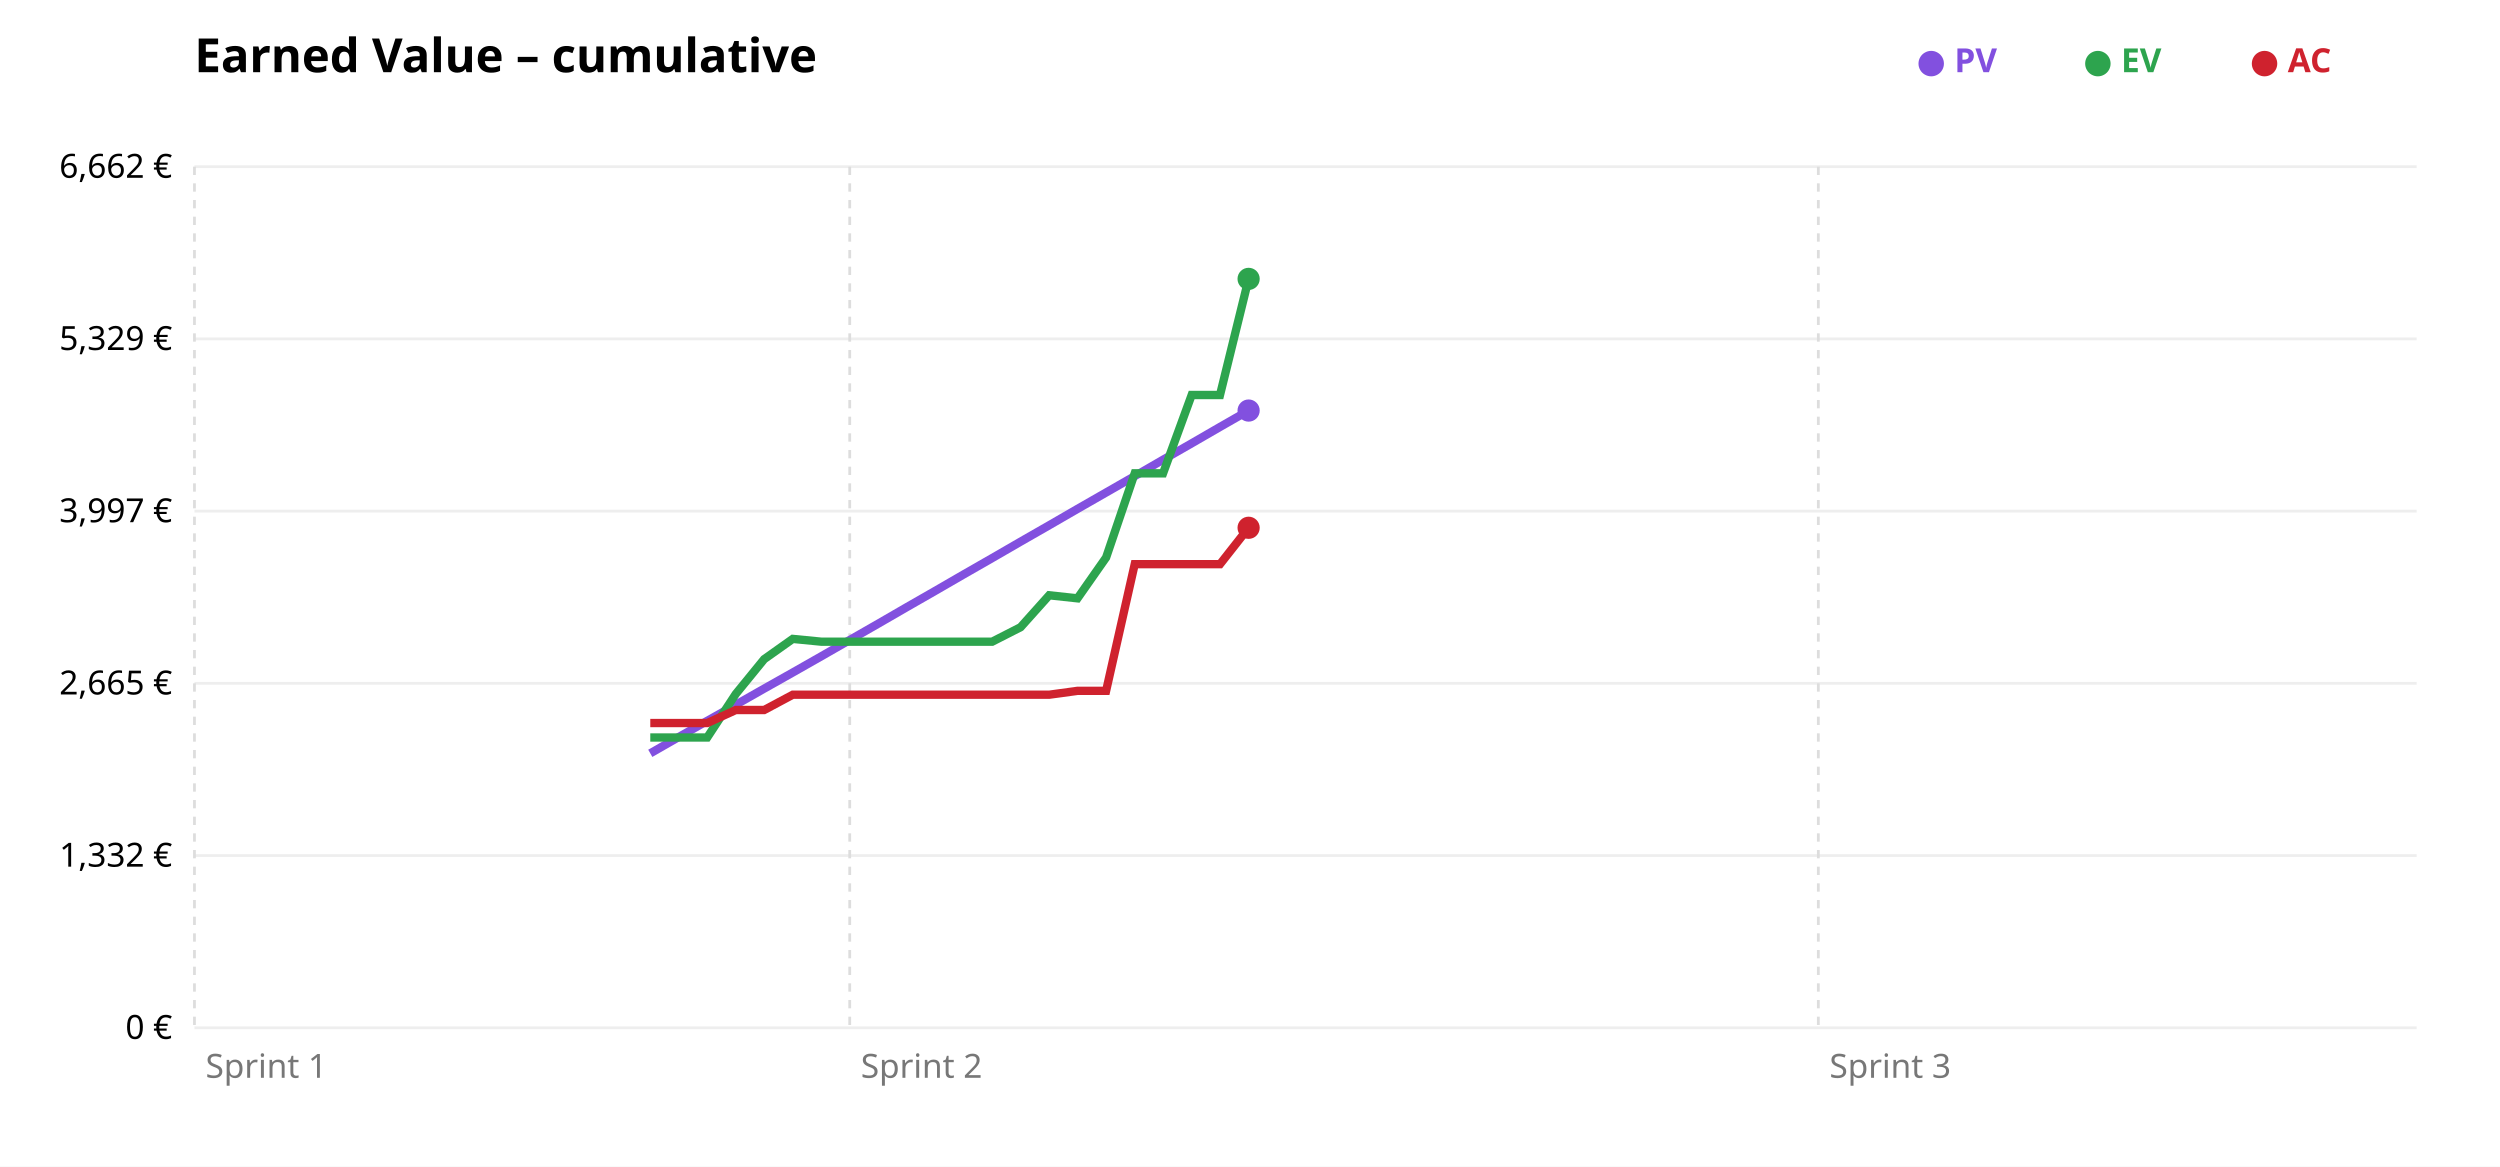
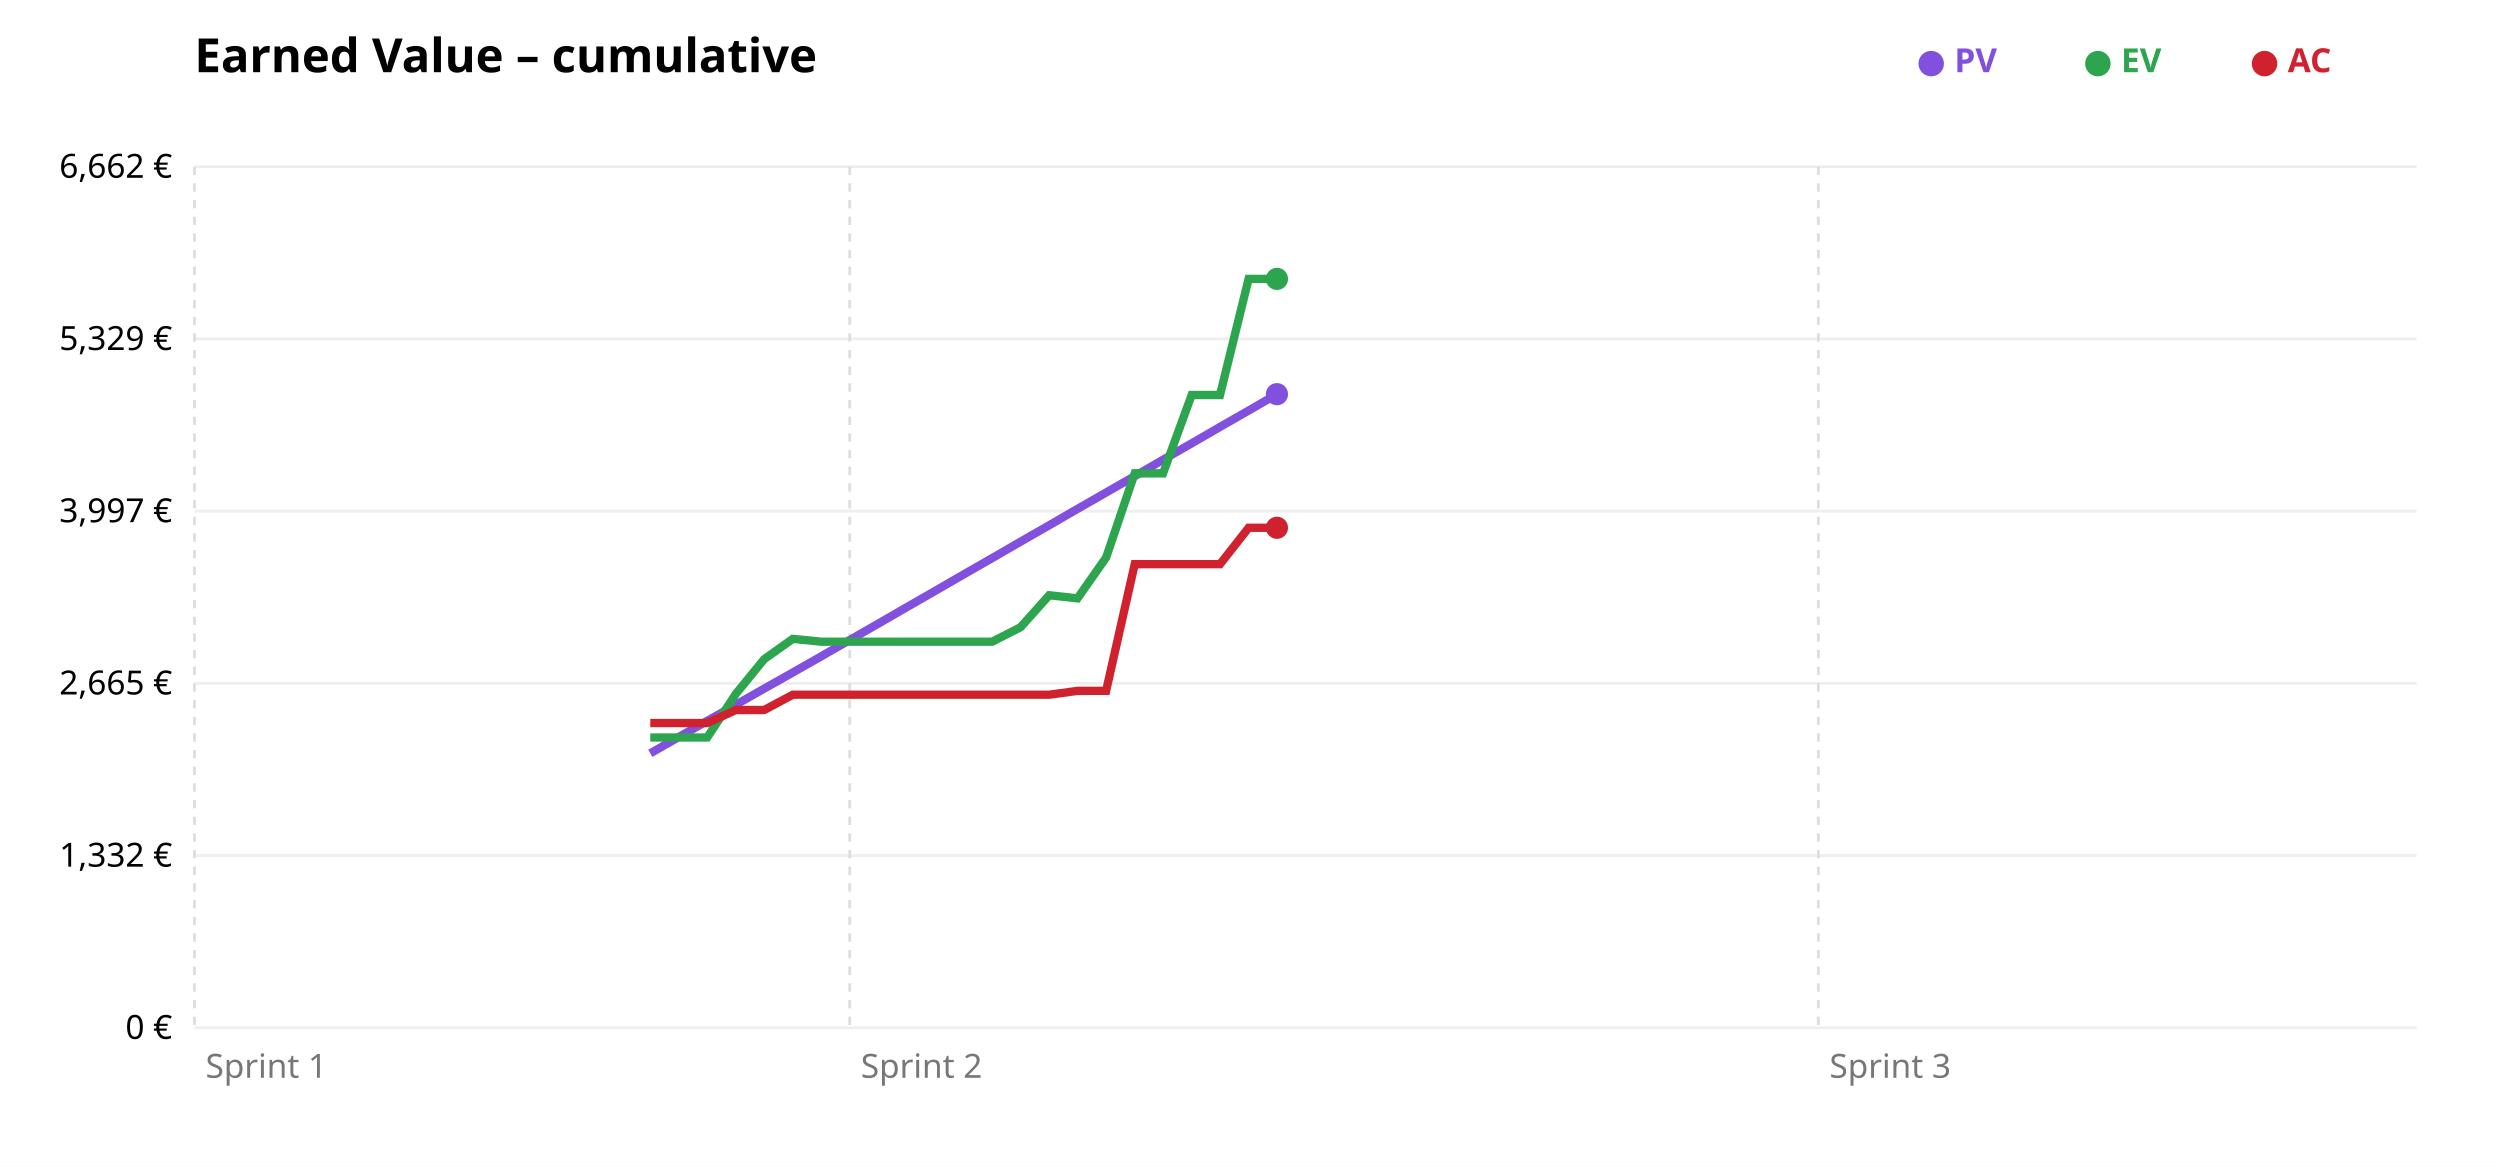
<svg xmlns="http://www.w3.org/2000/svg" width="900" height="420" font-family="sans-serif" font-size="12">
  <rect width="100%" height="100%" fill="white" />
  <text x="70" y="26" font-size="17" font-weight="bold">Earned Value – cumulative</text>
  <line x1="70" y1="370.0" x2="870" y2="370.0" stroke="#eee" />
  <text x="62" y="374.0" text-anchor="end">0 €</text>
  <line x1="70" y1="308.0" x2="870" y2="308.0" stroke="#eee" />
  <text x="62" y="312.0" text-anchor="end">1,332 €</text>
  <line x1="70" y1="246.0" x2="870" y2="246.0" stroke="#eee" />
  <text x="62" y="250.0" text-anchor="end">2,665 €</text>
  <line x1="70" y1="184.0" x2="870" y2="184.0" stroke="#eee" />
  <text x="62" y="188.0" text-anchor="end">3,997 €</text>
  <line x1="70" y1="122.0" x2="870" y2="122.0" stroke="#eee" />
  <text x="62" y="126.0" text-anchor="end">5,329 €</text>
  <line x1="70" y1="60.0" x2="870" y2="60.0" stroke="#eee" />
  <text x="62" y="64.0" text-anchor="end">6,662 €</text>
  <line x1="70.0" y1="60" x2="70.0" y2="370" stroke="#ddd" stroke-dasharray="3 3" />
  <text x="74.0" y="388" fill="#777">Sprint 1</text>
  <line x1="305.9" y1="60" x2="305.9" y2="370" stroke="#ddd" stroke-dasharray="3 3" />
  <text x="309.9" y="388" fill="#777">Sprint 2</text>
  <line x1="654.6" y1="60" x2="654.6" y2="370" stroke="#ddd" stroke-dasharray="3 3" />
  <text x="658.6" y="388" fill="#777">Sprint 3</text>
-   <polyline points="234.1,271.2 244.4,265.3 254.6,259.5 264.9,253.7 275.1,247.9 285.4,242.1 295.6,236.3 305.9,230.4 316.2,224.5 326.4,218.6 336.7,212.7 346.9,206.8 357.2,200.9 367.4,195.0 377.7,189.1 387.9,183.2 398.2,177.3 408.5,171.4 418.7,165.5 429.0,159.6 439.2,153.7 449.5,147.8" fill="none" stroke="#8250df" stroke-width="3" />
-   <circle cx="449.5" cy="147.8" r="4" fill="#8250df" />
+   <polyline points="234.1,271.2 244.4,265.3 254.6,259.5 264.9,253.7 275.1,247.9 285.4,242.1 295.6,236.3 305.9,230.4 316.2,224.5 326.4,218.6 336.7,212.7 346.9,206.8 357.2,200.9 367.4,195.0 377.7,189.1 387.9,183.2 398.2,177.3 408.5,171.4 418.7,165.5 429.0,159.6 439.2,153.7 449.5,147.8 459.7,141.9" fill="none" stroke="#8250df" stroke-width="3" />
+   <circle cx="459.7" cy="141.9" r="4" fill="#8250df" />
  <text x="690" y="26" fill="#8250df" font-weight="bold">● PV</text>
-   <polyline points="234.1,265.5 244.4,265.5 254.6,265.5 264.9,249.8 275.1,237.3 285.4,230.0 295.6,231.0 305.9,231.0 316.2,231.0 326.4,231.0 336.7,231.0 346.9,231.0 357.2,231.0 367.4,225.8 377.7,214.3 387.9,215.4 398.2,200.7 408.5,170.4 418.7,170.4 429.0,142.2 439.2,142.2 449.5,100.4" fill="none" stroke="#2da44e" stroke-width="3" />
-   <circle cx="449.5" cy="100.4" r="4" fill="#2da44e" />
+   <polyline points="234.1,265.5 244.4,265.5 254.6,265.5 264.9,249.8 275.1,237.3 285.4,230.0 295.6,231.0 305.9,231.0 316.2,231.0 326.4,231.0 336.7,231.0 346.9,231.0 357.2,231.0 367.4,225.8 377.7,214.3 387.9,215.4 398.2,200.7 408.5,170.4 418.7,170.4 429.0,142.2 439.2,142.2 449.5,100.4 459.7,100.4" fill="none" stroke="#2da44e" stroke-width="3" />
+   <circle cx="459.7" cy="100.4" r="4" fill="#2da44e" />
  <text x="750" y="26" fill="#2da44e" font-weight="bold">● EV</text>
-   <polyline points="234.1,260.3 244.4,260.3 254.6,260.3 264.9,255.6 275.1,255.6 285.4,250.1 295.6,250.1 305.9,250.1 316.2,250.1 326.4,250.1 336.7,250.1 346.9,250.1 357.2,250.1 367.4,250.1 377.7,250.1 387.9,248.7 398.2,248.7 408.5,203.1 418.7,203.1 429.0,203.1 439.2,203.1 449.5,190.0" fill="none" stroke="#cf222e" stroke-width="3" />
-   <circle cx="449.5" cy="190.0" r="4" fill="#cf222e" />
+   <polyline points="234.1,260.3 244.4,260.3 254.6,260.3 264.9,255.6 275.1,255.6 285.4,250.1 295.6,250.1 305.9,250.1 316.2,250.1 326.4,250.1 336.7,250.1 346.9,250.1 357.2,250.1 367.4,250.1 377.7,250.1 387.9,248.7 398.2,248.7 408.5,203.1 418.7,203.1 429.0,203.1 439.2,203.1 449.5,190.0 459.7,190.0" fill="none" stroke="#cf222e" stroke-width="3" />
+   <circle cx="459.7" cy="190.0" r="4" fill="#cf222e" />
  <text x="810" y="26" fill="#cf222e" font-weight="bold">● AC</text>
</svg>
